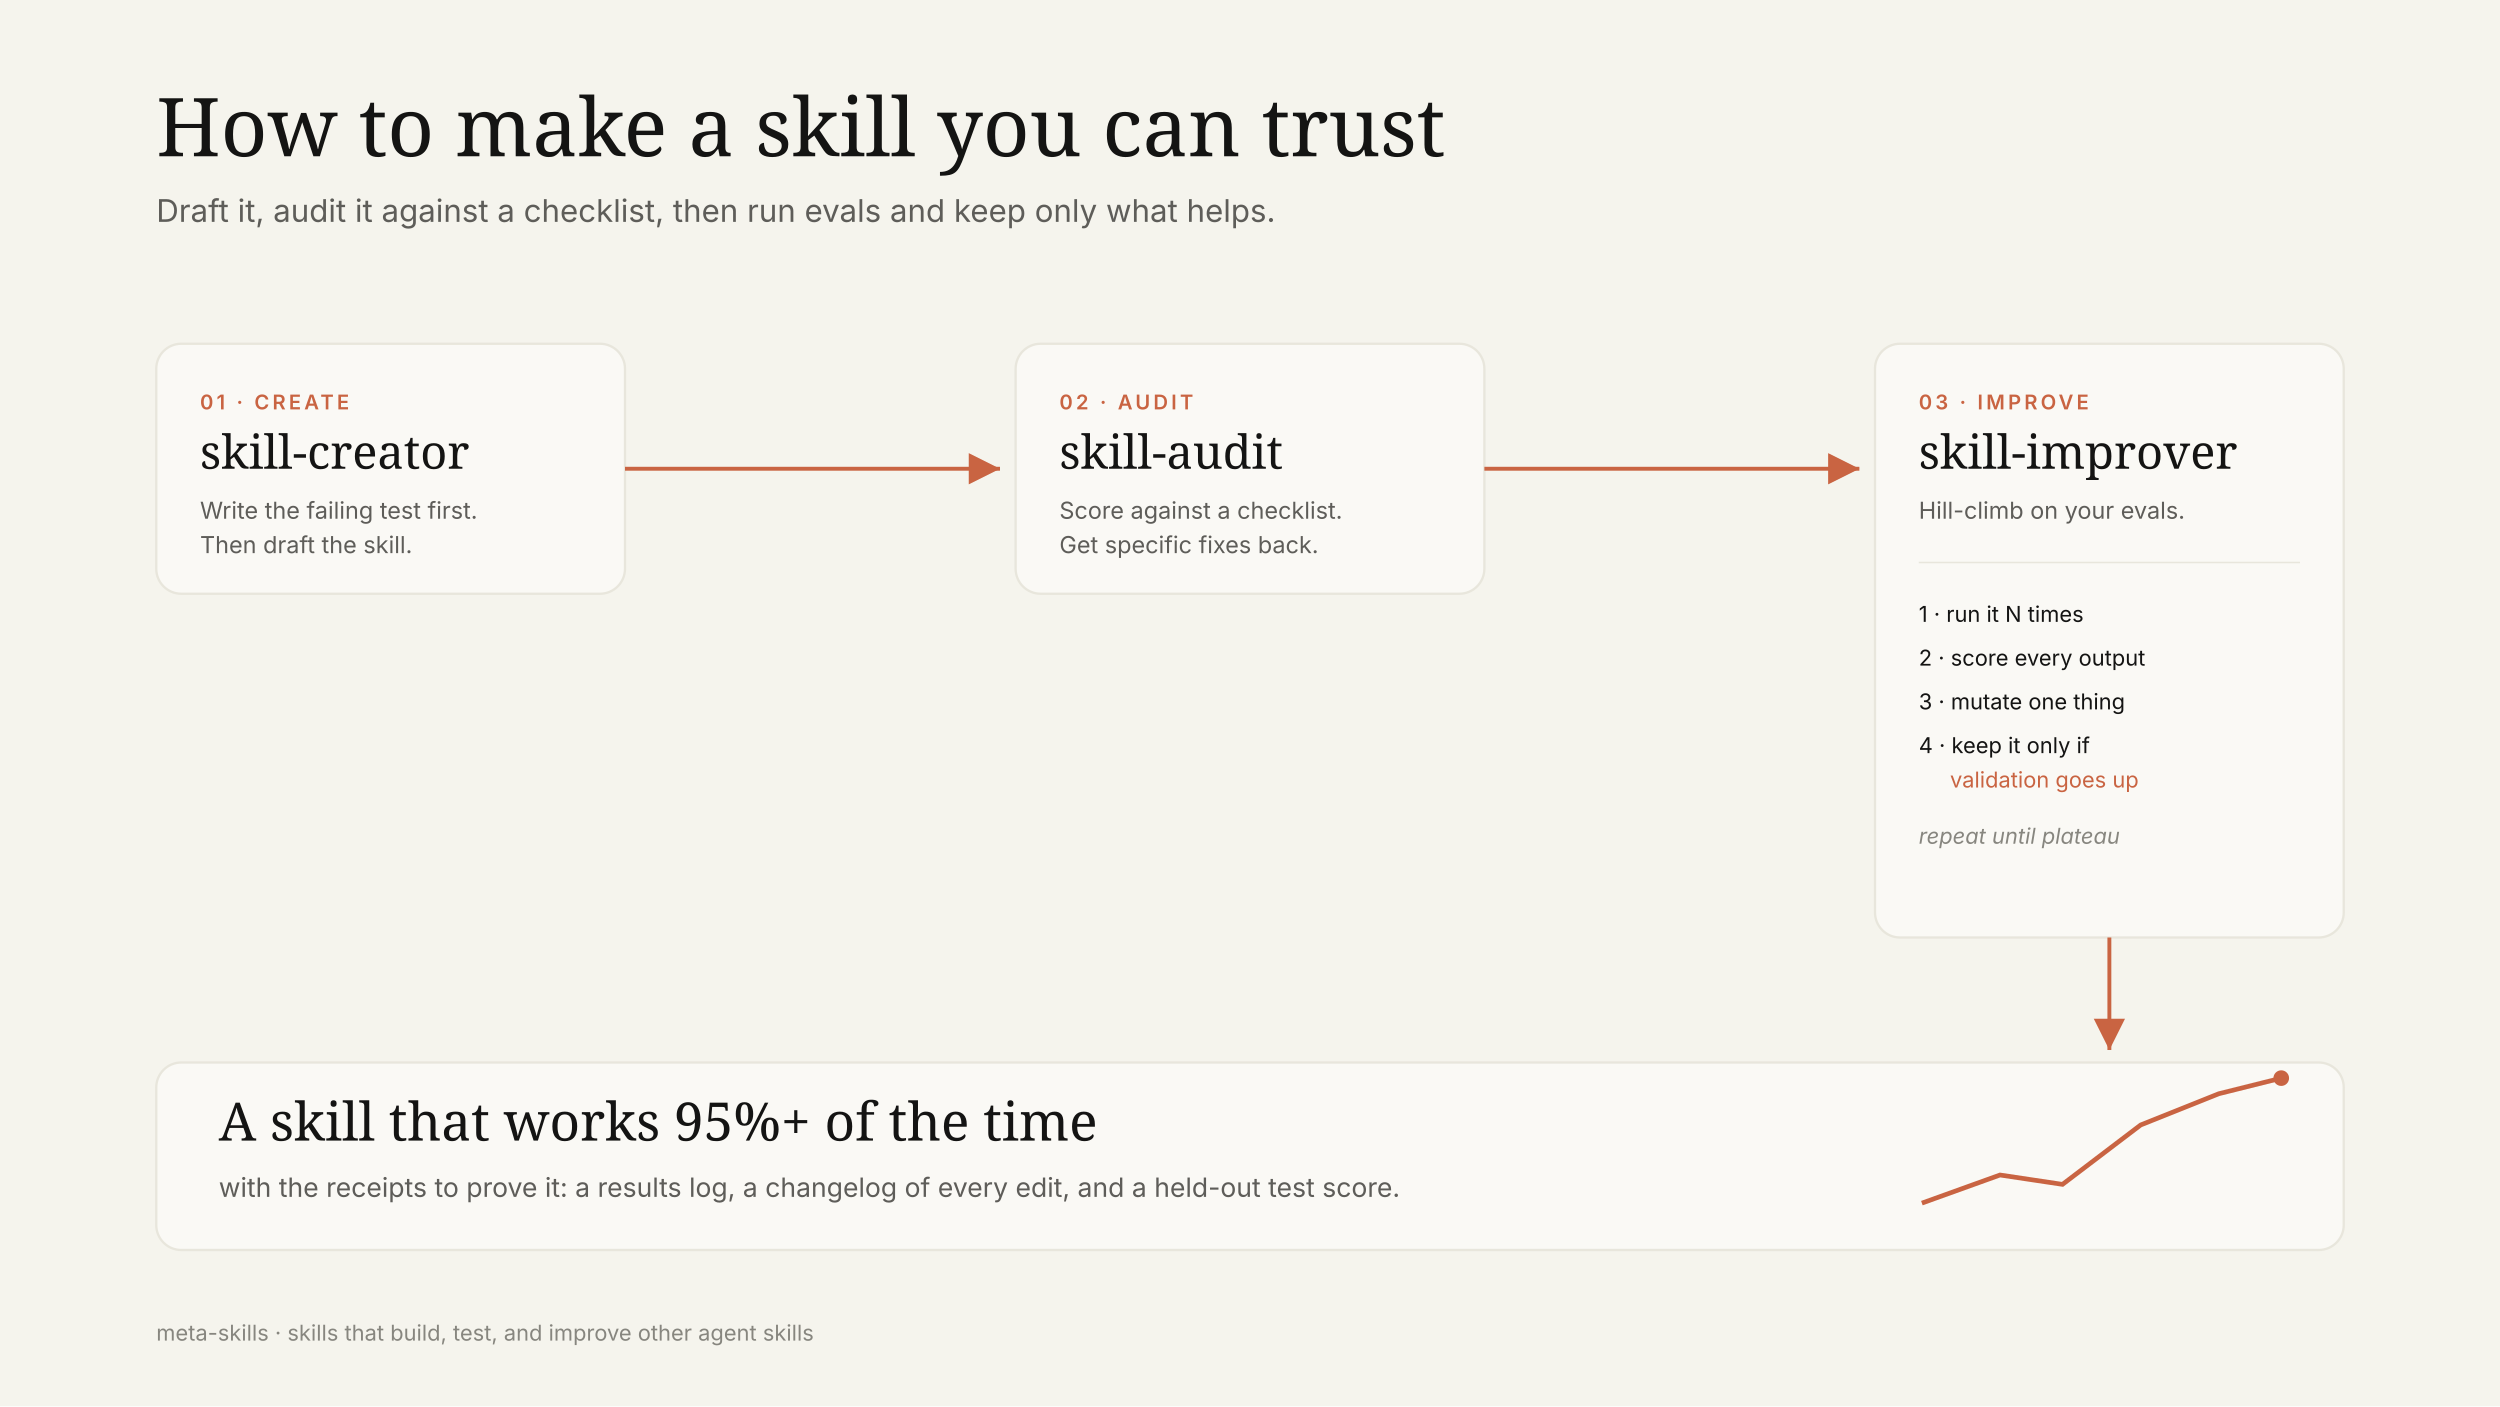
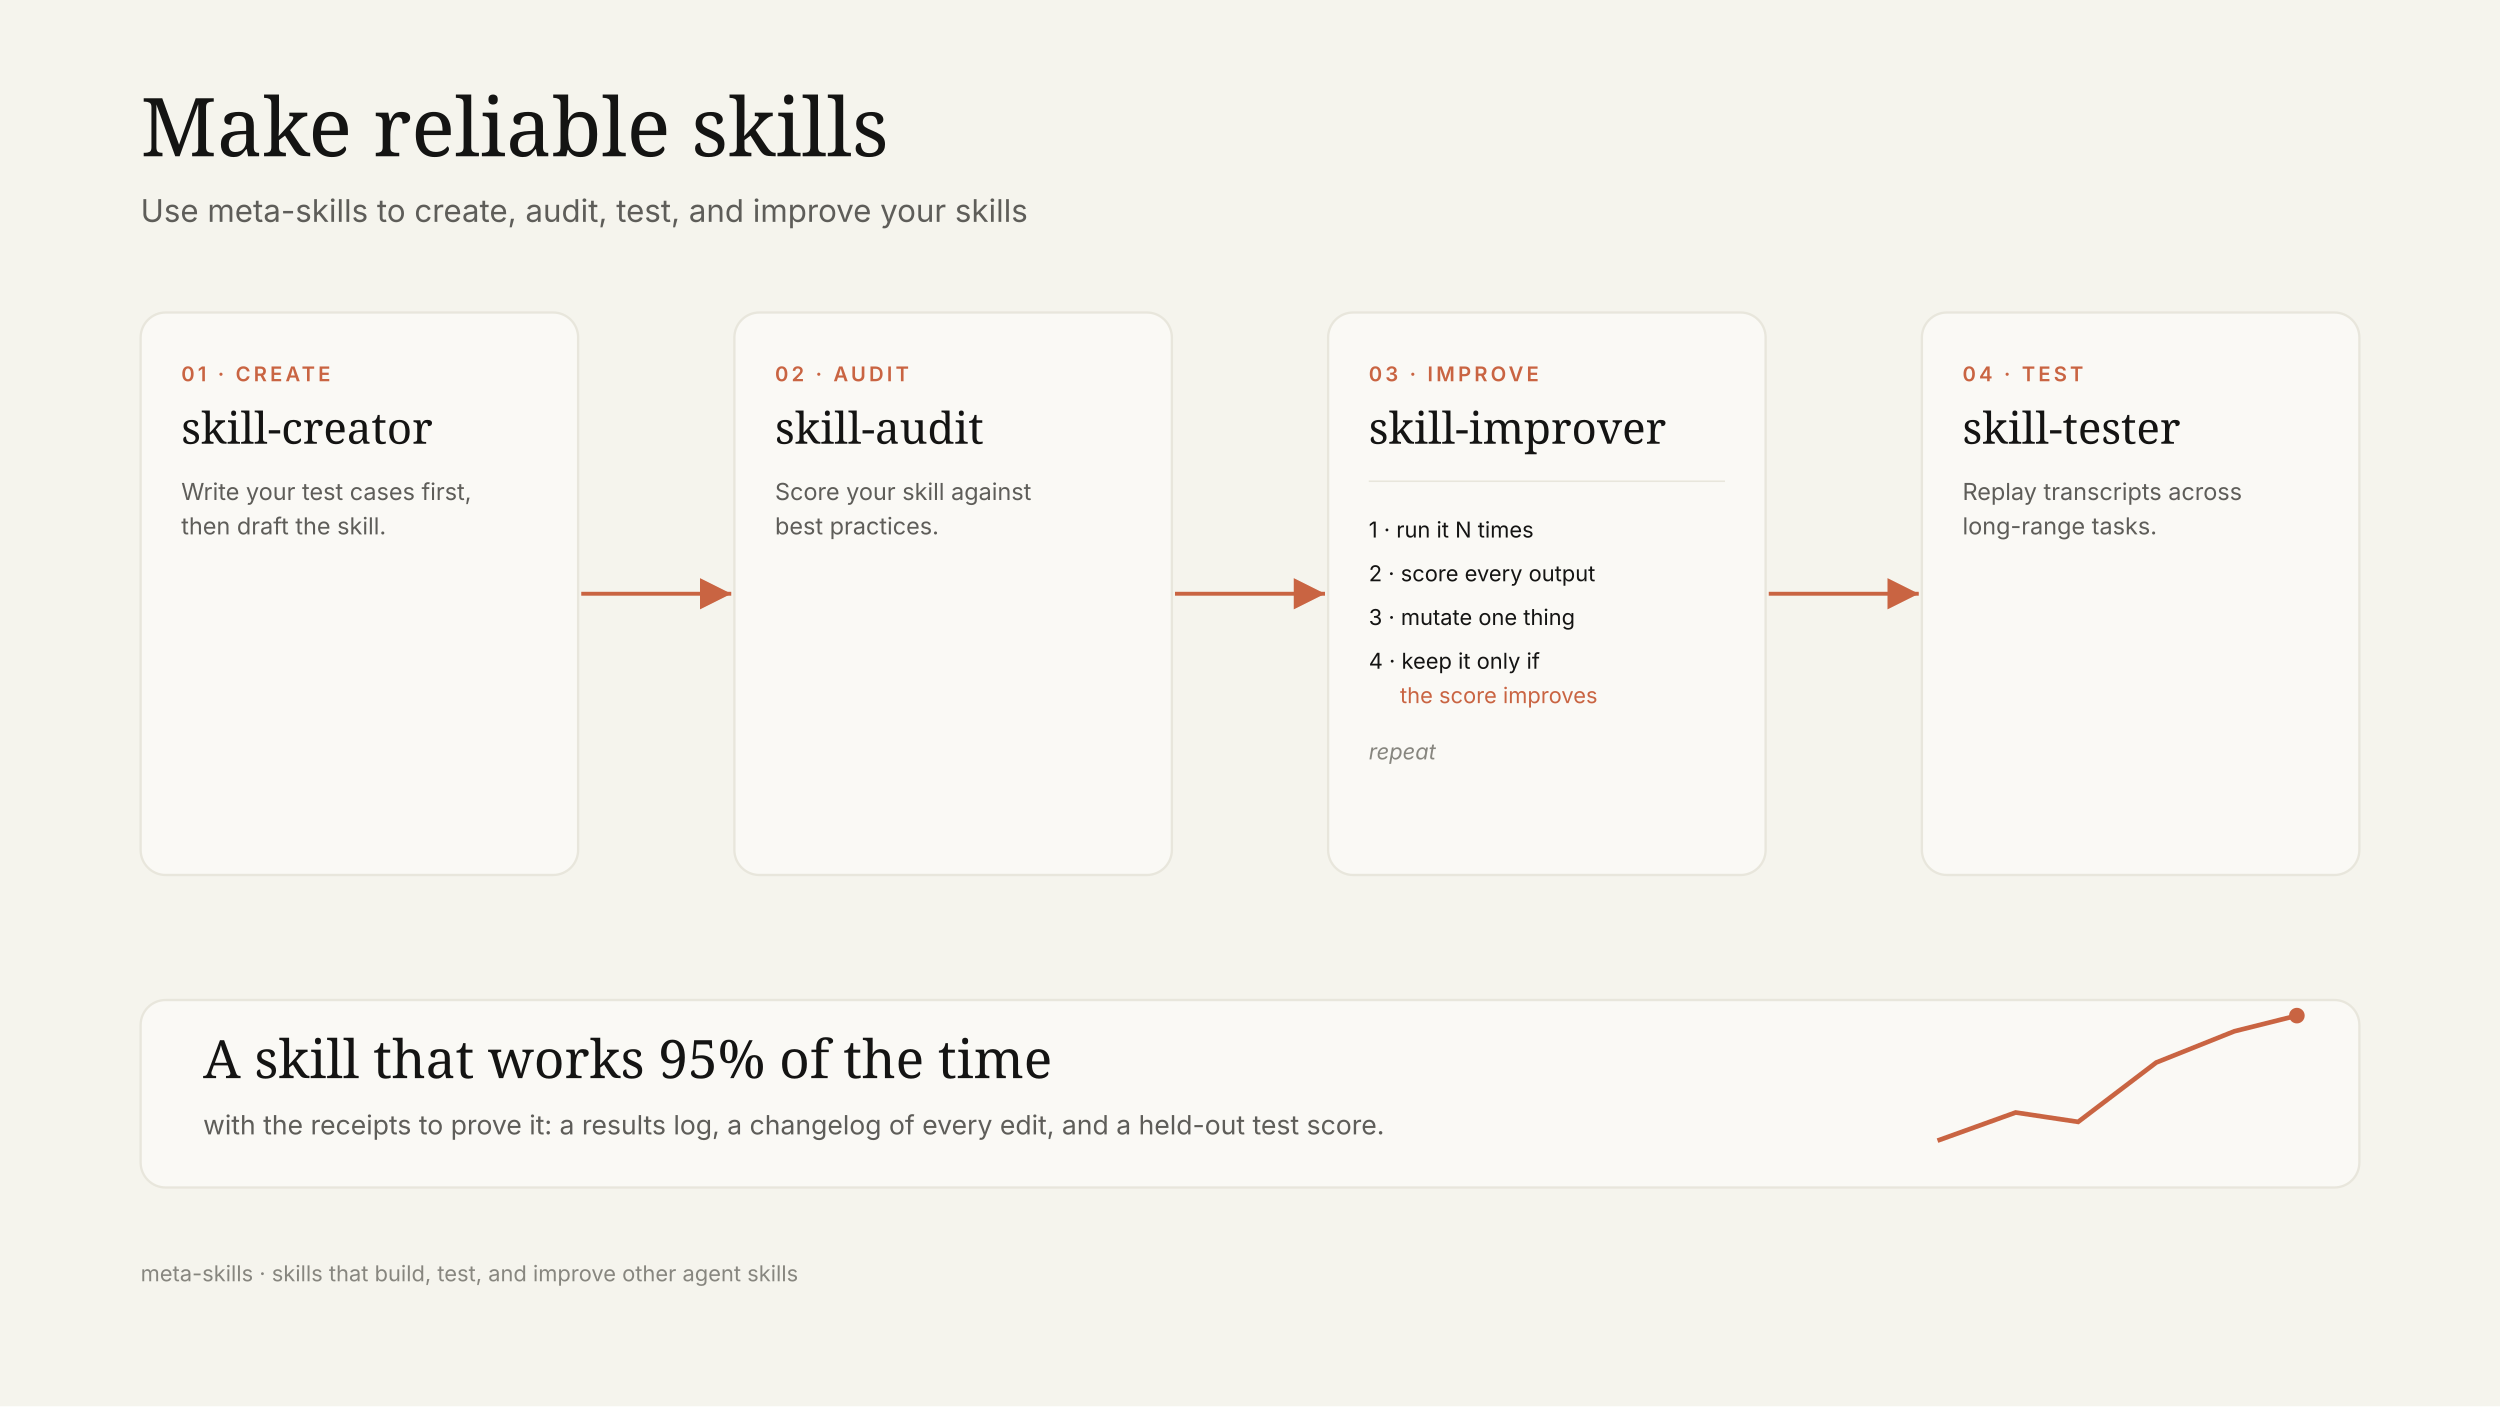
<svg xmlns="http://www.w3.org/2000/svg" width="1600" height="900" viewBox="0 0 1600 900" font-family="'EB Garamond', Georgia, serif">
  <defs>
    <style>
      .label{font-family:'EB Garamond',Georgia,serif;}
      .ui{font-family:-apple-system,'Segoe UI',system-ui,sans-serif;}
    </style>
    <marker id="arw" markerWidth="12" markerHeight="12" refX="8" refY="4" orient="auto">
      <path d="M0,0 L8,4 L0,8 Z" fill="#c96442" />
    </marker>
  </defs>
  <rect width="1600" height="900" fill="#f5f4ed" />
-   <text x="100" y="100" class="label" font-size="52" fill="#141413" font-weight="500">How to make a skill you can trust</text>
-   <text x="100" y="142" class="ui" font-size="20" fill="#5e5d59">Draft it, audit it against a checklist, then run evals and keep only what helps.</text>
+   <text x="90" y="100" class="label" font-size="52" fill="#141413" font-weight="500">Make reliable skills</text>
+   <text x="90" y="142" class="ui" font-size="20" fill="#5e5d59">Use meta-skills to create, audit, test, and improve your skills</text>
  <g>
-     <rect x="100" y="220" width="300" height="160" rx="16" fill="#faf9f5" stroke="#e8e6dc" stroke-width="1.5" />
-     <text x="128" y="262" class="ui" font-size="13" fill="#c96442" letter-spacing="2" font-weight="600">01 · CREATE</text>
-     <text x="128" y="300" class="label" font-size="30" fill="#141413" font-weight="500">skill-creator</text>
-     <text x="128" y="332" class="ui" font-size="15" fill="#5e5d59">Write the failing test first.</text>
-     <text x="128" y="354" class="ui" font-size="15" fill="#5e5d59">Then draft the skill.</text>
+     <rect x="90" y="200" width="280" height="360" rx="16" fill="#faf9f5" stroke="#e8e6dc" stroke-width="1.5" />
+     <text x="116" y="244" class="ui" font-size="13" fill="#c96442" letter-spacing="2" font-weight="600">01 · CREATE</text>
+     <text x="116" y="284" class="label" font-size="28" fill="#141413" font-weight="500">skill-creator</text>
+     <text x="116" y="320" class="ui" font-size="15" fill="#5e5d59">Write your test cases first,</text>
+     <text x="116" y="342" class="ui" font-size="15" fill="#5e5d59">then draft the skill.</text>
  </g>
  <g>
-     <rect x="650" y="220" width="300" height="160" rx="16" fill="#faf9f5" stroke="#e8e6dc" stroke-width="1.5" />
-     <text x="678" y="262" class="ui" font-size="13" fill="#c96442" letter-spacing="2" font-weight="600">02 · AUDIT</text>
-     <text x="678" y="300" class="label" font-size="30" fill="#141413" font-weight="500">skill-audit</text>
-     <text x="678" y="332" class="ui" font-size="15" fill="#5e5d59">Score against a checklist.</text>
-     <text x="678" y="354" class="ui" font-size="15" fill="#5e5d59">Get specific fixes back.</text>
+     <rect x="470" y="200" width="280" height="360" rx="16" fill="#faf9f5" stroke="#e8e6dc" stroke-width="1.5" />
+     <text x="496" y="244" class="ui" font-size="13" fill="#c96442" letter-spacing="2" font-weight="600">02 · AUDIT</text>
+     <text x="496" y="284" class="label" font-size="28" fill="#141413" font-weight="500">skill-audit</text>
+     <text x="496" y="320" class="ui" font-size="15" fill="#5e5d59">Score your skill against</text>
+     <text x="496" y="342" class="ui" font-size="15" fill="#5e5d59">best practices.</text>
  </g>
  <g>
-     <rect x="1200" y="220" width="300" height="380" rx="16" fill="#faf9f5" stroke="#e8e6dc" stroke-width="1.5" />
-     <text x="1228" y="262" class="ui" font-size="13" fill="#c96442" letter-spacing="2" font-weight="600">03 · IMPROVE</text>
-     <text x="1228" y="300" class="label" font-size="30" fill="#141413" font-weight="500">skill-improver</text>
-     <text x="1228" y="332" class="ui" font-size="15" fill="#5e5d59">Hill-climb on your evals.</text>
-     <line x1="1228" y1="360" x2="1472" y2="360" stroke="#e8e6dc" stroke-width="1" />
-     <text x="1228" y="398" class="ui" font-size="14" fill="#141413">1 · run it N times</text>
-     <text x="1228" y="426" class="ui" font-size="14" fill="#141413">2 · score every output</text>
-     <text x="1228" y="454" class="ui" font-size="14" fill="#141413">3 · mutate one thing</text>
-     <text x="1228" y="482" class="ui" font-size="14" fill="#141413">4 · keep it only if</text>
-     <text x="1248" y="504" class="ui" font-size="14" fill="#c96442">validation goes up</text>
-     <text x="1228" y="540" class="ui" font-size="14" fill="#87867f" font-style="italic">repeat until plateau</text>
+     <rect x="850" y="200" width="280" height="360" rx="16" fill="#faf9f5" stroke="#e8e6dc" stroke-width="1.5" />
+     <text x="876" y="244" class="ui" font-size="13" fill="#c96442" letter-spacing="2" font-weight="600">03 · IMPROVE</text>
+     <text x="876" y="284" class="label" font-size="28" fill="#141413" font-weight="500">skill-improver</text>
+     <line x1="876" y1="308" x2="1104" y2="308" stroke="#e8e6dc" stroke-width="1" />
+     <text x="876" y="344" class="ui" font-size="14" fill="#141413">1 · run it N times</text>
+     <text x="876" y="372" class="ui" font-size="14" fill="#141413">2 · score every output</text>
+     <text x="876" y="400" class="ui" font-size="14" fill="#141413">3 · mutate one thing</text>
+     <text x="876" y="428" class="ui" font-size="14" fill="#141413">4 · keep it only if</text>
+     <text x="896" y="450" class="ui" font-size="14" fill="#c96442">the score improves</text>
+     <text x="876" y="486" class="ui" font-size="14" fill="#87867f" font-style="italic">repeat</text>
  </g>
-   <line x1="400" y1="300" x2="640" y2="300" stroke="#c96442" stroke-width="2.5" marker-end="url(#arw)" />
-   <line x1="950" y1="300" x2="1190" y2="300" stroke="#c96442" stroke-width="2.5" marker-end="url(#arw)" />
  <g>
-     <rect x="100" y="680" width="1400" height="120" rx="16" fill="#faf9f5" stroke="#e8e6dc" stroke-width="1.5" />
-     <text x="140" y="730" class="label" font-size="34" fill="#141413" font-weight="500">A skill that works 95%+ of the time</text>
-     <text x="140" y="766" class="ui" font-size="17" fill="#5e5d59">with the receipts to prove it: a results log, a changelog of every edit, and a held-out test score.</text>
-     <polyline points="1230,770 1280,752 1320,758 1370,720 1420,700 1460,690" fill="none" stroke="#c96442" stroke-width="3" />
-     <circle cx="1460" cy="690" r="5" fill="#c96442" />
+     <rect x="1230" y="200" width="280" height="360" rx="16" fill="#faf9f5" stroke="#e8e6dc" stroke-width="1.5" />
+     <text x="1256" y="244" class="ui" font-size="13" fill="#c96442" letter-spacing="2" font-weight="600">04 · TEST</text>
+     <text x="1256" y="284" class="label" font-size="28" fill="#141413" font-weight="500">skill-tester</text>
+     <text x="1256" y="320" class="ui" font-size="15" fill="#5e5d59">Replay transcripts across</text>
+     <text x="1256" y="342" class="ui" font-size="15" fill="#5e5d59">long-range tasks.</text>
  </g>
-   <path d="M1350,600 L1350,672" stroke="#c96442" stroke-width="2.5" fill="none" marker-end="url(#arw)" />
-   <text x="100" y="858" class="ui" font-size="14" fill="#87867f">meta-skills · skills that build, test, and improve other agent skills</text>
+   <line x1="372" y1="380" x2="468" y2="380" stroke="#c96442" stroke-width="2.5" marker-end="url(#arw)" />
+   <line x1="752" y1="380" x2="848" y2="380" stroke="#c96442" stroke-width="2.5" marker-end="url(#arw)" />
+   <line x1="1132" y1="380" x2="1228" y2="380" stroke="#c96442" stroke-width="2.5" marker-end="url(#arw)" />
+   <g>
+     <rect x="90" y="640" width="1420" height="120" rx="16" fill="#faf9f5" stroke="#e8e6dc" stroke-width="1.5" />
+     <text x="130" y="690" class="label" font-size="34" fill="#141413" font-weight="500">A skill that works 95% of the time</text>
+     <text x="130" y="726" class="ui" font-size="17" fill="#5e5d59">with the receipts to prove it: a results log, a changelog of every edit, and a held-out test score.</text>
+     <polyline points="1240,730 1290,712 1330,718 1380,680 1430,660 1470,650" fill="none" stroke="#c96442" stroke-width="3" />
+     <circle cx="1470" cy="650" r="5" fill="#c96442" />
+   </g>
+   <text x="90" y="820" class="ui" font-size="14" fill="#87867f">meta-skills · skills that build, test, and improve other agent skills</text>
</svg>
